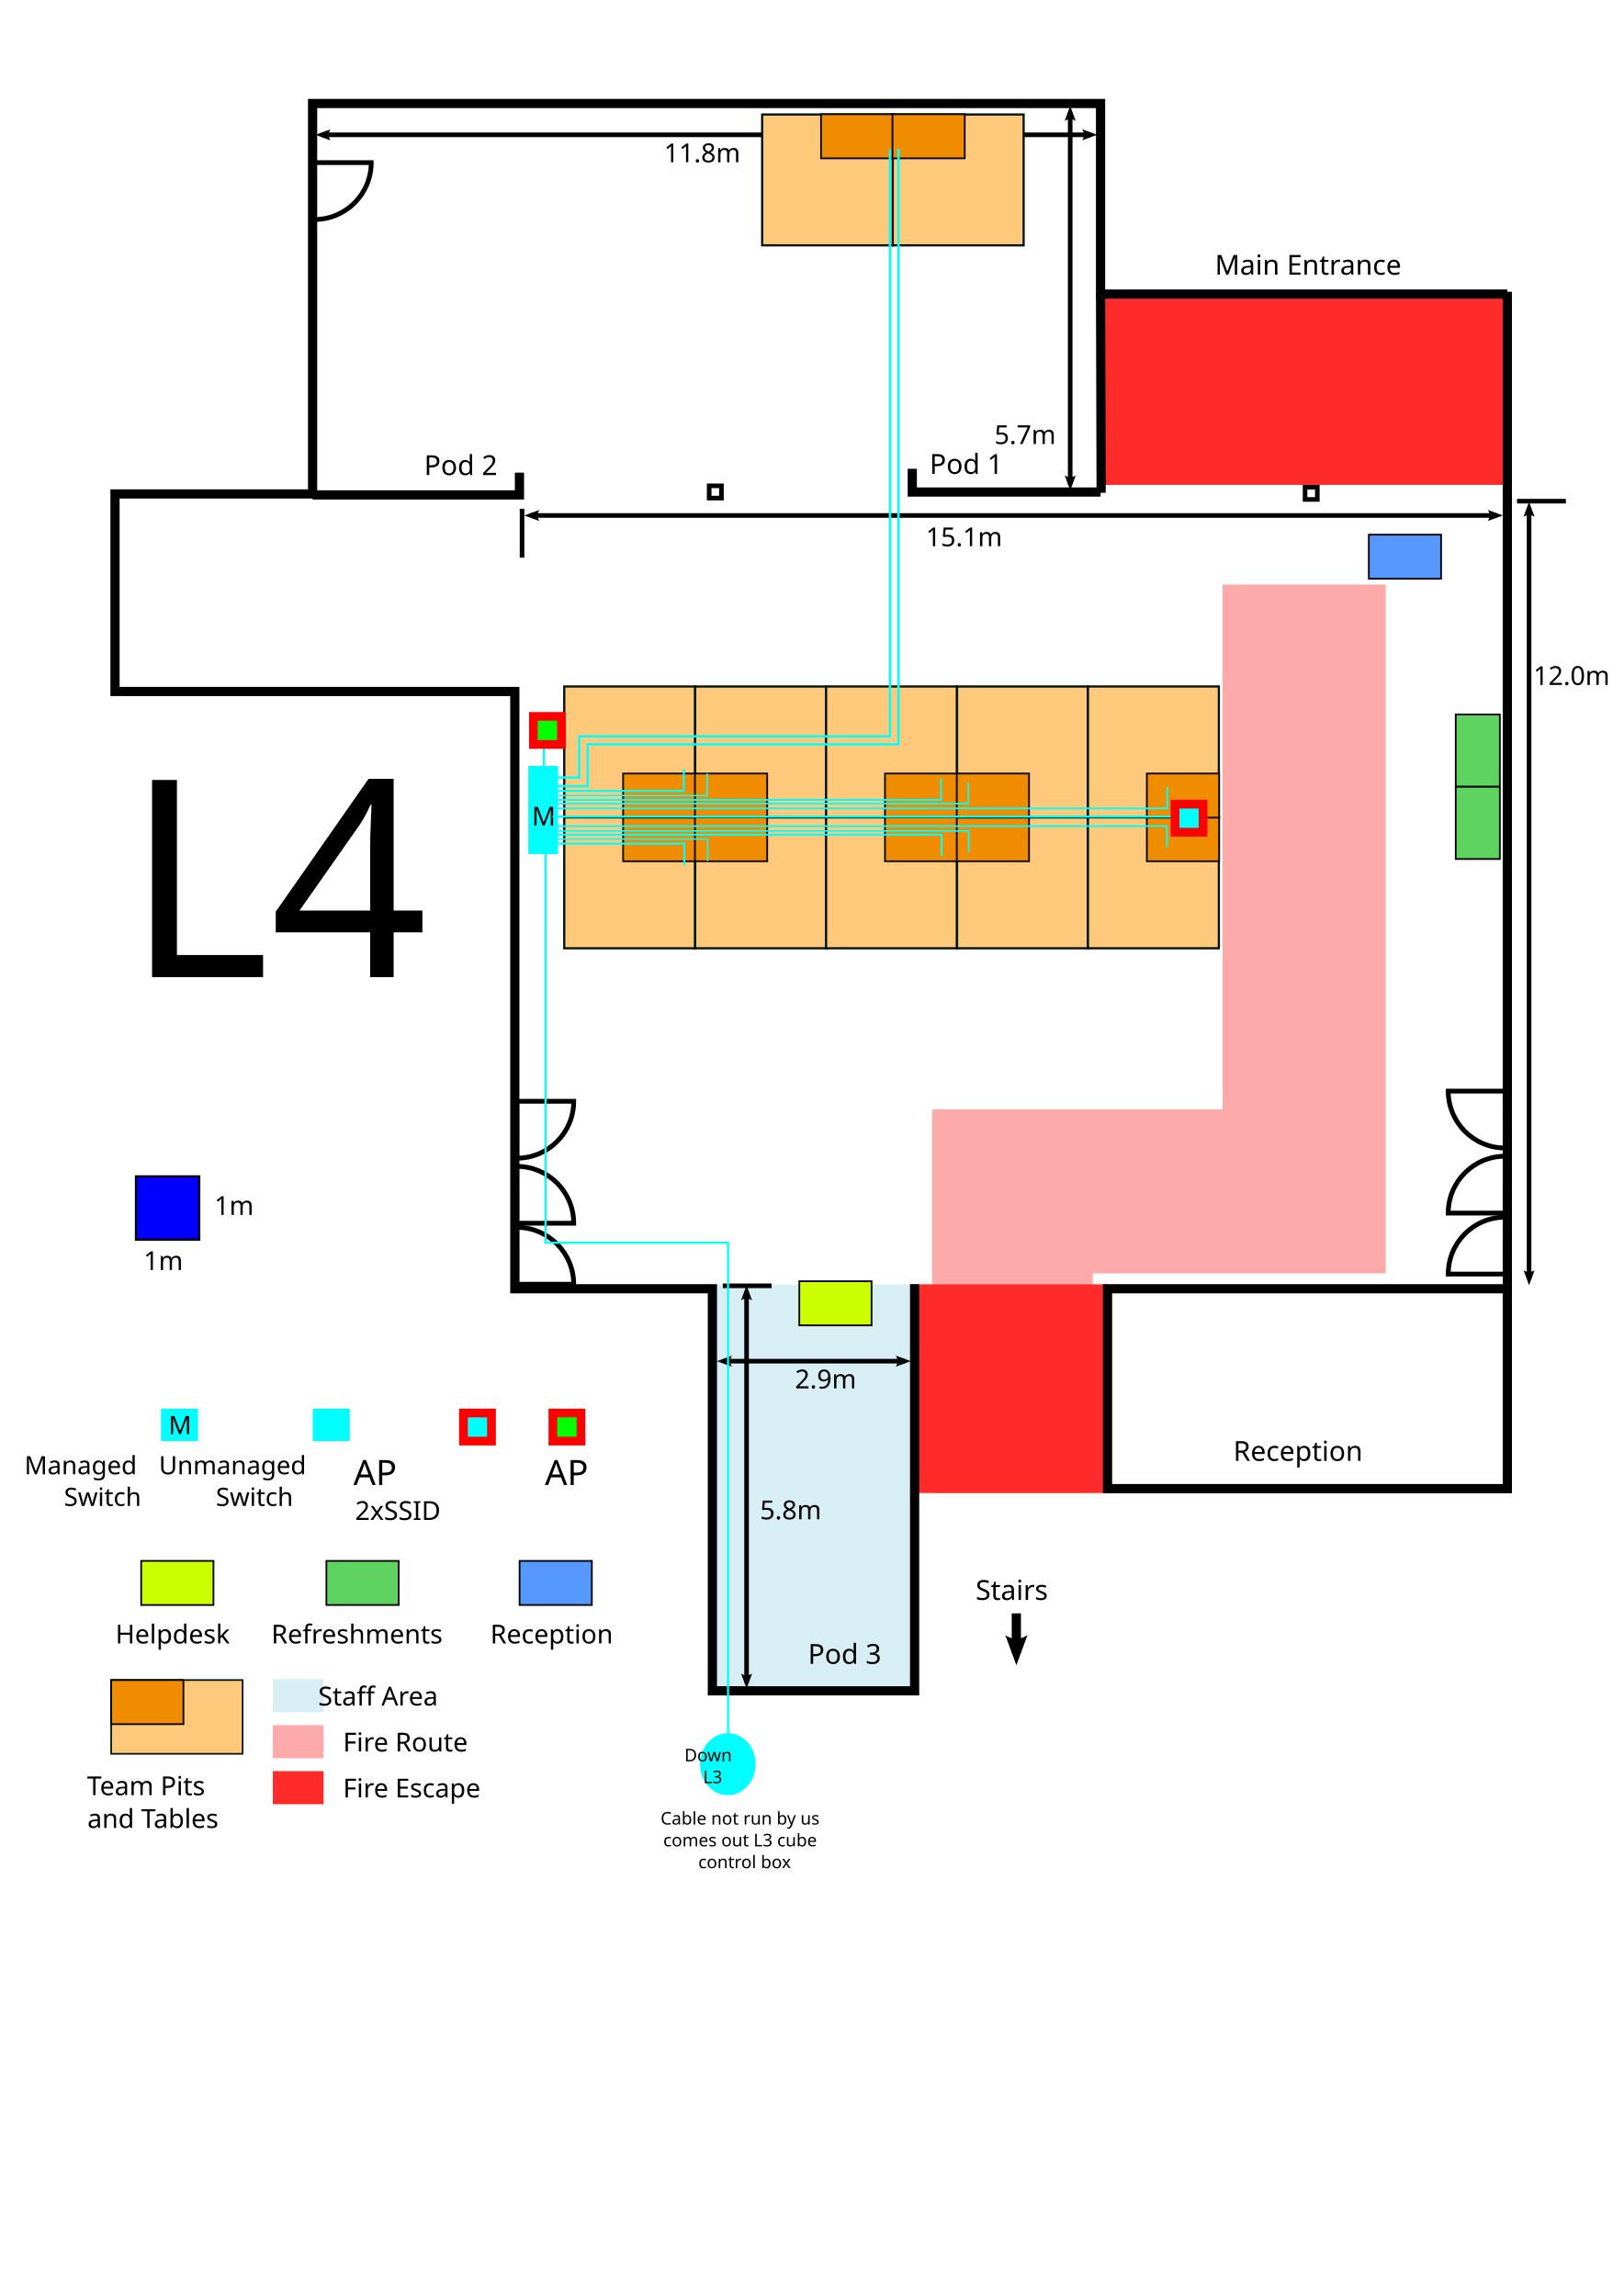
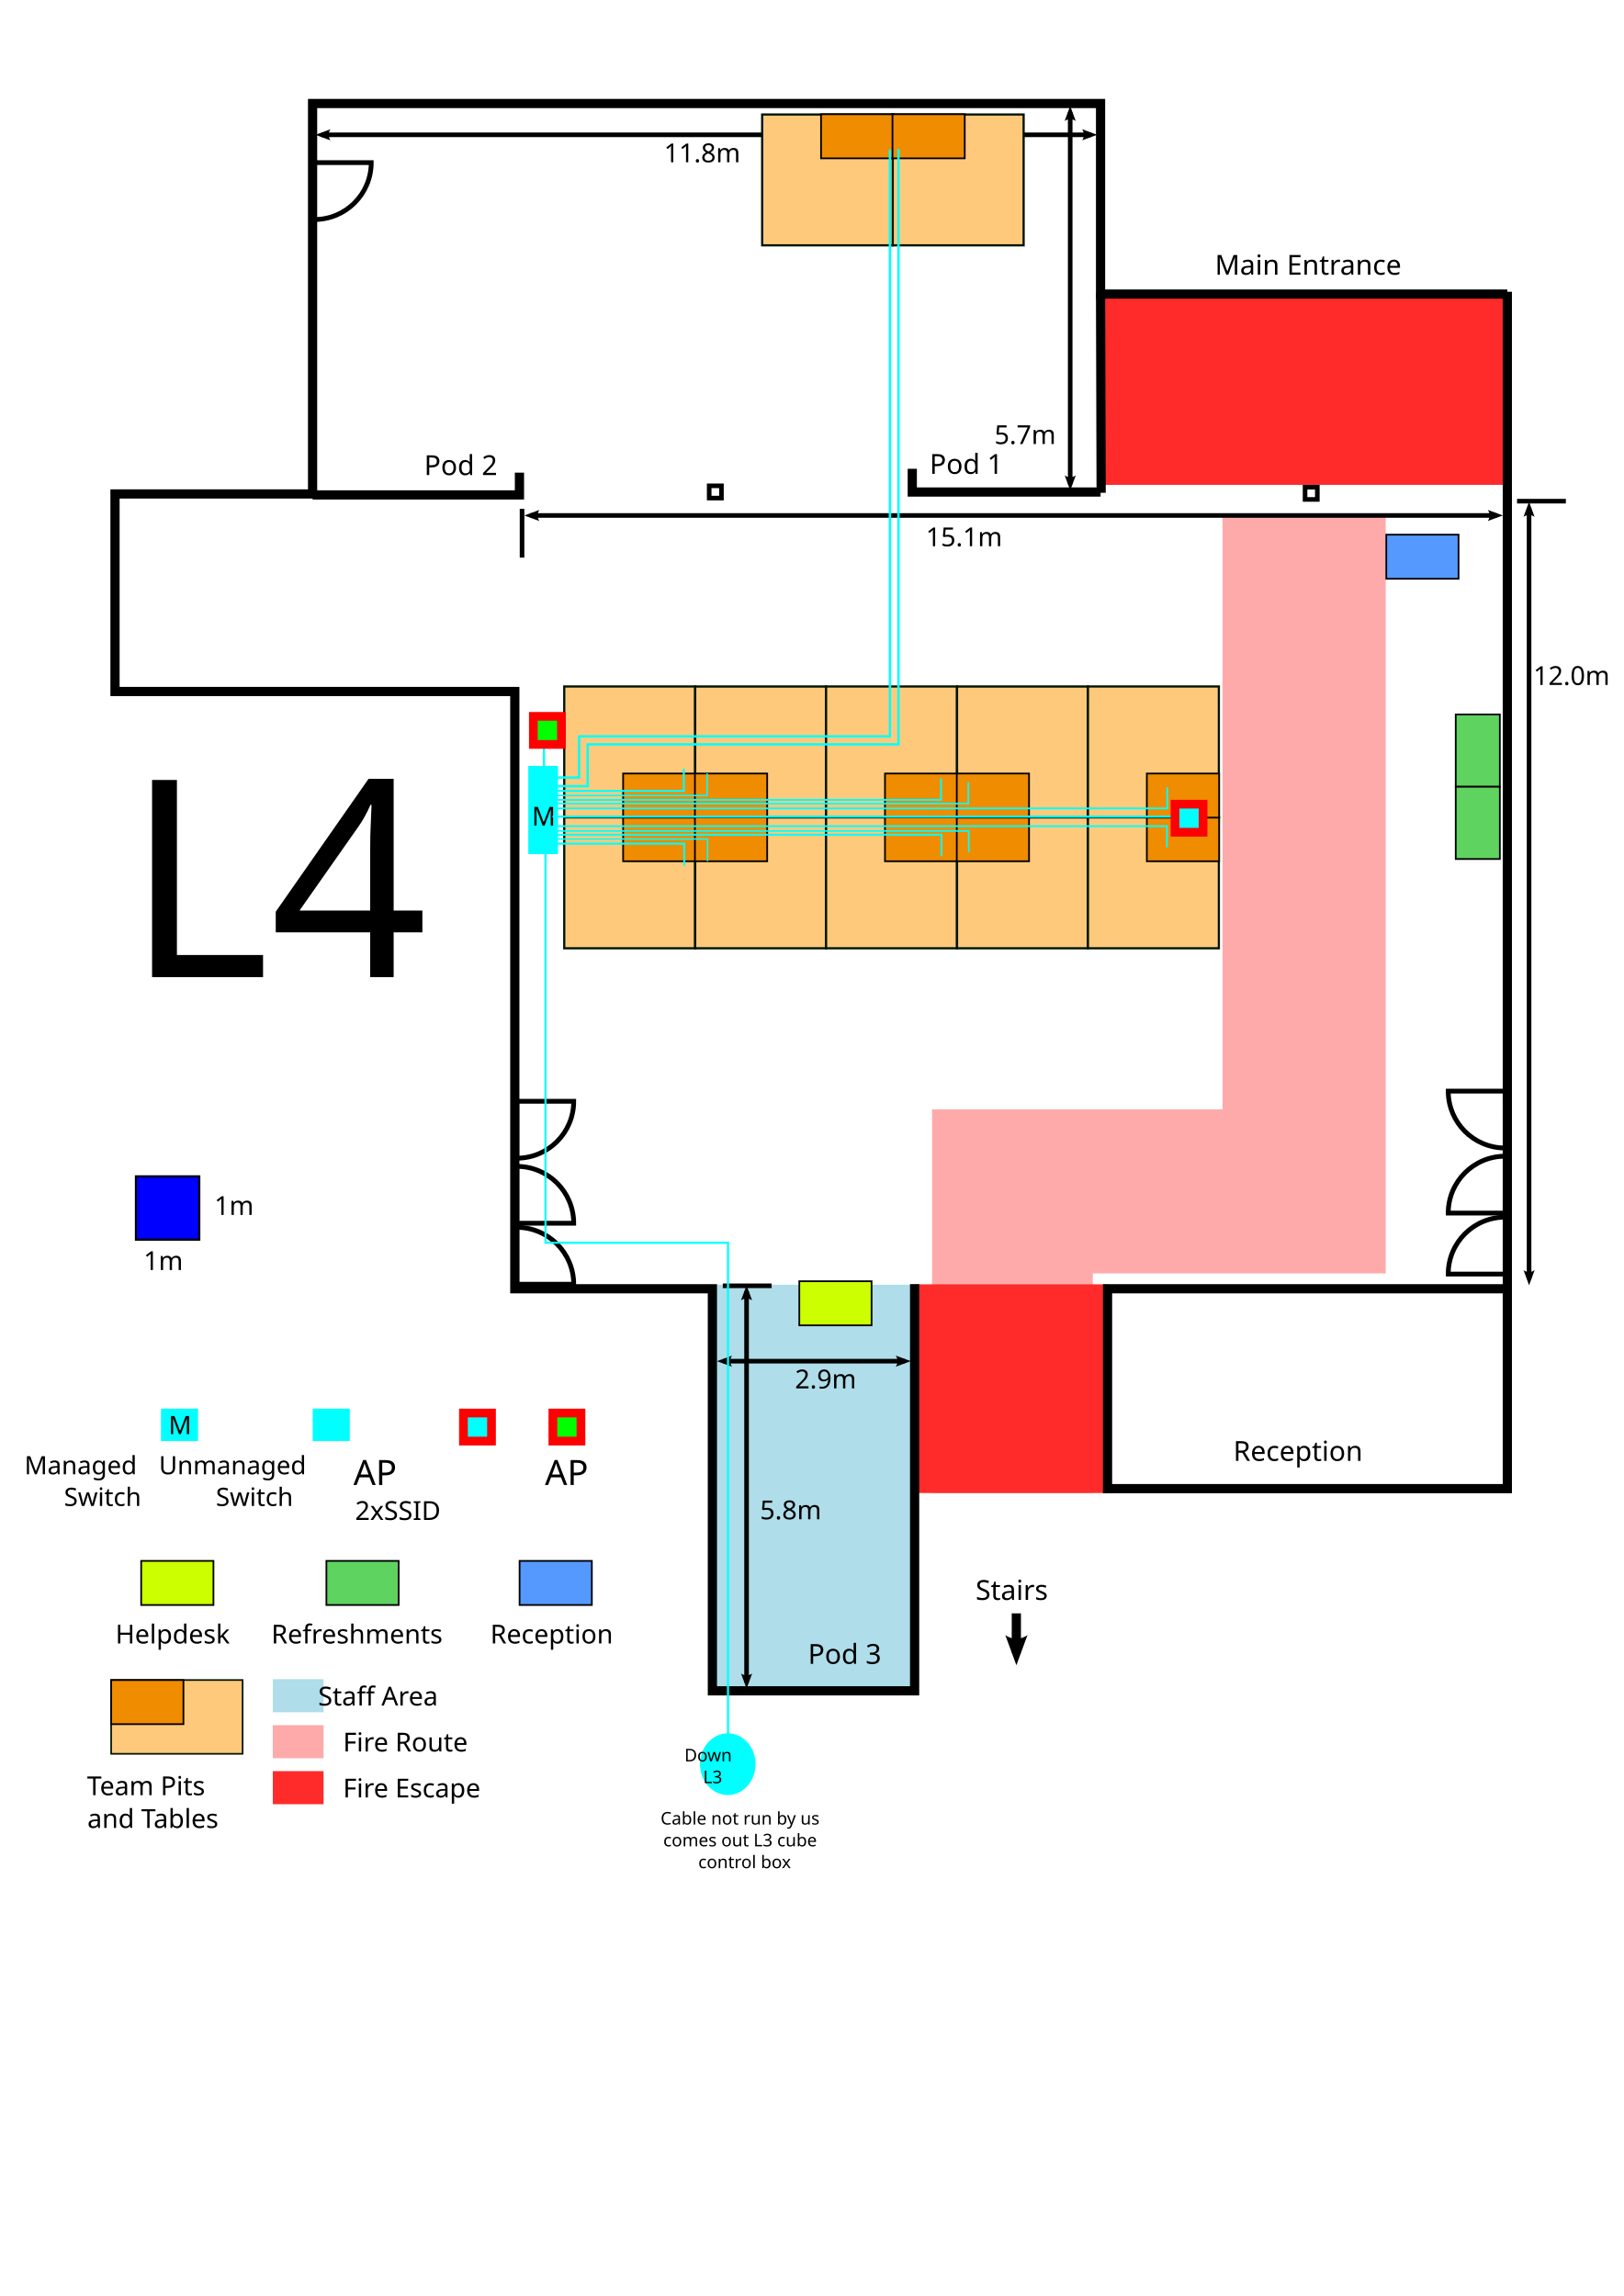
<svg xmlns="http://www.w3.org/2000/svg" width="744.094" height="1052.362" id="svg7084" version="1.1">
  <defs id="defs7086">
    <marker orient="auto" refY="0" refX="0" id="Arrow2Send" style="overflow:visible">
      <path id="path7634" style="fill-rule:evenodd;stroke-width:0.625;stroke-linejoin:round" d="M 8.719,4.034 -2.207,0.016 8.719,-4.002 c -1.745,2.372 -1.735,5.617 -6e-7,8.035 z" transform="matrix(-0.3,0,0,-0.3,0.69,0)" />
    </marker>
    <marker orient="auto" refY="0" refX="0" id="Arrow2Sstart" style="overflow:visible">
      <path id="path7221" style="fill-rule:evenodd;stroke-width:0.625;stroke-linejoin:round" d="M 8.719,4.034 -2.207,0.016 8.719,-4.002 c -1.745,2.372 -1.735,5.617 -6e-7,8.035 z" transform="matrix(0.3,0,0,0.3,-0.69,0)" />
    </marker>
    <marker orient="auto" refY="0" refX="0" id="marker8237" style="overflow:visible">
      <path id="path8239" style="fill-rule:evenodd;stroke-width:0.625;stroke-linejoin:round" d="M 8.719,4.034 -2.207,0.016 8.719,-4.002 c -1.745,2.372 -1.735,5.617 -6e-7,8.035 z" transform="matrix(-0.3,0,0,-0.3,0.69,0)" />
    </marker>
    <marker orient="auto" refY="0" refX="0" id="marker8241" style="overflow:visible">
      <path id="path8243" style="fill-rule:evenodd;stroke-width:0.625;stroke-linejoin:round" d="M 8.719,4.034 -2.207,0.016 8.719,-4.002 c -1.745,2.372 -1.735,5.617 -6e-7,8.035 z" transform="matrix(0.3,0,0,0.3,-0.69,0)" />
    </marker>
    <marker orient="auto" refY="0" refX="0" id="marker8245" style="overflow:visible">
      <path id="path8247" style="fill-rule:evenodd;stroke-width:0.625;stroke-linejoin:round" d="M 8.719,4.034 -2.207,0.016 8.719,-4.002 c -1.745,2.372 -1.735,5.617 -6e-7,8.035 z" transform="matrix(-0.3,0,0,-0.3,0.69,0)" />
    </marker>
    <marker orient="auto" refY="0" refX="0" id="marker8249" style="overflow:visible">
      <path id="path8251" style="fill-rule:evenodd;stroke-width:0.625;stroke-linejoin:round" d="M 8.719,4.034 -2.207,0.016 8.719,-4.002 c -1.745,2.372 -1.735,5.617 -6e-7,8.035 z" transform="matrix(0.3,0,0,0.3,-0.69,0)" />
    </marker>
    <marker orient="auto" refY="0" refX="0" id="marker8253" style="overflow:visible">
      <path id="path8255" style="fill-rule:evenodd;stroke-width:0.625;stroke-linejoin:round" d="M 8.719,4.034 -2.207,0.016 8.719,-4.002 c -1.745,2.372 -1.735,5.617 -6e-7,8.035 z" transform="matrix(-0.3,0,0,-0.3,0.69,0)" />
    </marker>
    <marker orient="auto" refY="0" refX="0" id="marker8257" style="overflow:visible">
      <path id="path8259" style="fill-rule:evenodd;stroke-width:0.625;stroke-linejoin:round" d="M 8.719,4.034 -2.207,0.016 8.719,-4.002 c -1.745,2.372 -1.735,5.617 -6e-7,8.035 z" transform="matrix(0.3,0,0,0.3,-0.69,0)" />
    </marker>
    <marker orient="auto" refY="0" refX="0" id="marker8261" style="overflow:visible">
      <path id="path8263" style="fill-rule:evenodd;stroke-width:0.625;stroke-linejoin:round" d="M 8.719,4.034 -2.207,0.016 8.719,-4.002 c -1.745,2.372 -1.735,5.617 -6e-7,8.035 z" transform="matrix(-0.3,0,0,-0.3,0.69,0)" />
    </marker>
    <marker orient="auto" refY="0" refX="0" id="marker8265" style="overflow:visible">
      <path id="path8267" style="fill-rule:evenodd;stroke-width:0.625;stroke-linejoin:round" d="M 8.719,4.034 -2.207,0.016 8.719,-4.002 c -1.745,2.372 -1.735,5.617 -6e-7,8.035 z" transform="matrix(0.3,0,0,0.3,-0.69,0)" />
    </marker>
    <marker orient="auto" refY="0" refX="0" id="marker8269" style="overflow:visible">
      <path id="path8271" style="fill-rule:evenodd;stroke-width:0.625;stroke-linejoin:round" d="M 8.719,4.034 -2.207,0.016 8.719,-4.002 c -1.745,2.372 -1.735,5.617 -6e-7,8.035 z" transform="matrix(-0.3,0,0,-0.3,0.69,0)" />
    </marker>
    <marker orient="auto" refY="0" refX="0" id="marker8273" style="overflow:visible">
      <path id="path8275" style="fill-rule:evenodd;stroke-width:0.625;stroke-linejoin:round" d="M 8.719,4.034 -2.207,0.016 8.719,-4.002 c -1.745,2.372 -1.735,5.617 -6e-7,8.035 z" transform="matrix(0.3,0,0,0.3,-0.69,0)" />
    </marker>
    <marker orient="auto" refY="0" refX="0" id="marker8277" style="overflow:visible">
      <path id="path8279" style="fill-rule:evenodd;stroke-width:0.625;stroke-linejoin:round" d="M 8.719,4.034 -2.207,0.016 8.719,-4.002 c -1.745,2.372 -1.735,5.617 -6e-7,8.035 z" transform="matrix(-0.3,0,0,-0.3,0.69,0)" />
    </marker>
  </defs>
  <g id="layer6" style="display:inline">
-     <path style="fill:#ffaaaa;stroke:none;display:inline" d="m 635.017,281.915 0,301.725 -134.214,0 0,100.686 -73.66,0 0,-101.786 0,-74.107 133.109,0 0,-240.517 c 24.922,-0.004 49.843,-0.002 74.765,-0.002 z" id="path3713" />
-     <rect style="fill:#d7eef4;stroke:none;display:inline" id="rect3173" width="91.814" height="186.755" x="327.665" y="588.839" />
+     <path style="fill:#ffaaaa;stroke:none;display:inline" d="m 635.017,281.915 0,301.725 -134.214,0 0,100.686 -73.66,0 0,-101.786 0,-74.107 133.109,0 0,-272.517 c 24.922,-0.004 49.843,-0.002 74.765,-0.002 z" id="path3713" />
+     <rect style="fill:#afdde9;stroke:none;display:inline" id="rect3173" width="91.814" height="186.755" x="327.665" y="588.839" />
    <rect style="fill:#ff2a2a;stroke:none;display:inline" id="rect3324" width="88.237" height="95.657" x="419.567" y="588.667" />
    <rect style="fill:#ff2a2a;stroke:none;display:inline" id="rect3324-4" width="184.342" height="86.792" x="505.079" y="135.451" />
  </g>
  <g id="layer1" transform="translate(0,-2.5390623e-6)" style="display:inline">
    <path style="fill:none;stroke:#000000;stroke-width:4.218px;stroke-linecap:butt;stroke-linejoin:miter;stroke-opacity:1;display:inline" d="m 690.765,134.791 -186.411,0 0,-87.347 -361.106,0 0,178.955 -90.543,0 0,90.543 183.216,0 0,273.759 90.543,0 0,184.281 92.673,0 0,-186.412" id="path7061" />
    <path style="fill:none;stroke:#000000;stroke-width:4.218px;stroke-linecap:butt;stroke-linejoin:miter;stroke-opacity:1;display:inline" d="m 690.765,133.726 0,548.583 -183.216,0 0,-91.608 184.281,0" id="path7063" />
    <path style="fill:none;stroke:#000000;stroke-width:4.218px;stroke-linecap:butt;stroke-linejoin:miter;stroke-opacity:1;display:inline" d="m 143.247,226.84 94.804,0 0,-10.2" id="path7065" />
    <path style="fill:none;stroke:#000000;stroke-width:4.218px;stroke-linecap:butt;stroke-linejoin:miter;stroke-opacity:1;display:inline" d="m 418.072,214.864 0,10.652 86.282,0" id="path7069" />
    <path style="fill:none;stroke:#000000;stroke-width:0.5;stroke-miterlimit:4;stroke-opacity:1;stroke-dasharray:none;display:inline" id="path7093" d="m 640.689,320.633 c 0,3.278 -2.657,5.935 -5.935,5.935 -8.4e-4,0 -0.002,0 -0.003,0 l 0.003,-5.935 z" transform="matrix(4.393598,0,0,-4.393598,-2552.015,1969.413)" />
    <path transform="matrix(4.393598,0,0,4.393598,-2552.015,-903.9537)" d="m 640.689,320.633 c 0,3.278 -2.657,5.935 -5.935,5.935 -8.4e-4,0 -0.002,0 -0.003,0 l 0.003,-5.935 z" id="path7095" style="fill:none;stroke:#000000;stroke-width:0.5;stroke-miterlimit:4;stroke-opacity:1;stroke-dasharray:none;display:inline" />
    <path transform="matrix(4.393598,0,0,-4.393598,-2552.015,1997.357)" d="m 640.689,320.633 c 0,3.278 -2.657,5.935 -5.935,5.935 -8.4e-4,0 -0.002,0 -0.003,0 l 0.003,-5.935 z" id="path7097" style="fill:none;stroke:#000000;stroke-width:0.5;stroke-miterlimit:4;stroke-opacity:1;stroke-dasharray:none;display:inline" />
    <path style="fill:none;stroke:#000000;stroke-width:0.5;stroke-miterlimit:4;stroke-opacity:1;stroke-dasharray:none;display:inline" id="path7099" d="m 640.689,320.633 c 0,3.278 -2.657,5.935 -5.935,5.935 -8.4e-4,0 -0.002,0 -0.003,0 l 0.003,-5.935 z" transform="matrix(4.393598,0,0,4.393598,-2644.811,-1334.191)" />
    <path transform="matrix(-4.393598,0,0,-4.393598,3478.61,1964.743)" d="m 640.689,320.633 c 0,3.278 -2.657,5.935 -5.935,5.935 -8.4e-4,0 -0.002,0 -0.003,0 l 0.003,-5.935 z" id="path7101" style="fill:none;stroke:#000000;stroke-width:0.5;stroke-miterlimit:4;stroke-opacity:1;stroke-dasharray:none;display:inline" />
    <path style="fill:none;stroke:#000000;stroke-width:0.5;stroke-miterlimit:4;stroke-opacity:1;stroke-dasharray:none;display:inline" id="path7103" d="m 640.689,320.633 c 0,3.278 -2.657,5.935 -5.935,5.935 -8.4e-4,0 -0.002,0 -0.003,0 l 0.003,-5.935 z" transform="matrix(-4.393598,0,0,4.393598,3478.61,-908.6236)" />
    <path style="fill:none;stroke:#000000;stroke-width:0.5;stroke-miterlimit:4;stroke-opacity:1;stroke-dasharray:none;display:inline" id="path7105" d="m 640.689,320.633 c 0,3.278 -2.657,5.935 -5.935,5.935 -8.4e-4,0 -0.002,0 -0.003,0 l 0.003,-5.935 z" transform="matrix(-4.393598,0,0,-4.393598,3478.61,1992.687)" />
    <path style="fill:none;stroke:#000000;stroke-width:4.218px;stroke-linecap:butt;stroke-linejoin:miter;stroke-opacity:1;display:inline" d="m 504.354,134.258 0.266,91.608" id="path7071" />
    <path style="fill:none;stroke:#000000;stroke-width:2.109;stroke-linecap:butt;stroke-linejoin:miter;stroke-miterlimit:4;stroke-opacity:1;stroke-dasharray:none;marker-start:url(#Arrow2Sstart);marker-end:url(#Arrow2Send);display:inline" d="m 700.725,232.831 0,353.414" id="path7820" />
    <path id="path8199" d="m 695.219,229.711 22.369,0" style="fill:none;stroke:#000000;stroke-width:2.109;stroke-linecap:butt;stroke-linejoin:miter;stroke-miterlimit:4;stroke-opacity:1;stroke-dasharray:none;display:inline" />
    <path id="path8201" d="m 685.874,236.263 -442.744,0" style="fill:none;stroke:#000000;stroke-width:2.109;stroke-linecap:butt;stroke-linejoin:miter;stroke-miterlimit:4;stroke-opacity:1;stroke-dasharray:none;marker-start:url(#Arrow2Sstart);marker-end:url(#Arrow2Send);display:inline" />
    <path id="path8203" d="m 239.237,255.593 0,-22.369" style="fill:none;stroke:#000000;stroke-width:2.109;stroke-linecap:butt;stroke-linejoin:miter;stroke-miterlimit:4;stroke-opacity:1;stroke-dasharray:none;display:inline" />
    <path id="path8205" d="m 490.441,51.396 0,170.549" style="fill:none;stroke:#000000;stroke-width:2.109;stroke-linecap:butt;stroke-linejoin:miter;stroke-miterlimit:4;stroke-opacity:1;stroke-dasharray:none;marker-start:url(#Arrow2Sstart);marker-end:url(#Arrow2Send);display:inline" />
    <path style="fill:none;stroke:#000000;stroke-width:2.109;stroke-linecap:butt;stroke-linejoin:miter;stroke-miterlimit:4;stroke-opacity:1;stroke-dasharray:none;marker-start:url(#Arrow2Sstart);marker-end:url(#Arrow2Send);display:inline" d="m 499.966,61.789 -352.581,0" id="path8207" />
    <path style="fill:none;stroke:#000000;stroke-width:2.109;stroke-linecap:butt;stroke-linejoin:miter;stroke-miterlimit:4;stroke-opacity:1;stroke-dasharray:none;marker-start:url(#Arrow2Sstart);marker-end:url(#Arrow2Send);display:inline" d="m 414.549,623.884 -83.144,0" id="path8209" />
    <path id="path8211" d="m 342.13,591.954 0,179.152" style="fill:none;stroke:#000000;stroke-width:2.109;stroke-linecap:butt;stroke-linejoin:miter;stroke-miterlimit:4;stroke-opacity:1;stroke-dasharray:none;marker-start:url(#Arrow2Sstart);marker-end:url(#Arrow2Send);display:inline" />
    <path style="fill:none;stroke:#000000;stroke-width:2.109;stroke-linecap:butt;stroke-linejoin:miter;stroke-miterlimit:4;stroke-opacity:1;stroke-dasharray:none;display:inline" d="m 331.248,589.342 22.369,0" id="path8213" />
    <rect style="fill:none;stroke:#000000;stroke-width:2.109;stroke-miterlimit:4;stroke-opacity:1;stroke-dasharray:none;display:inline" id="rect8215" width="5.614" height="5.614" x="325.001" y="222.676" />
    <rect y="223.299" x="598.073" height="5.614" width="5.614" id="rect8217" style="fill:none;stroke:#000000;stroke-width:2.109;stroke-miterlimit:4;stroke-opacity:1;stroke-dasharray:none;display:inline" />
    <text xml:space="preserve" style="font-size:168.721px;font-style:normal;font-weight:normal;line-height:125%;letter-spacing:0px;word-spacing:0px;fill:#000000;fill-opacity:1;stroke:none;display:inline;font-family:Sans" x="57.408" y="447.853" id="text8219">
      <tspan id="tspan8221" x="57.408" y="447.853" style="font-size:126.54px">L4</tspan>
    </text>
    <text xml:space="preserve" style="font-size:168.721px;font-style:normal;font-weight:normal;line-height:125%;letter-spacing:0px;word-spacing:0px;fill:#000000;fill-opacity:1;stroke:none;font-family:Sans" x="370.283" y="762.614" id="text7159">
      <tspan id="tspan7161" x="370.283" y="762.614" style="font-size:12.654px">Pod 3</tspan>
    </text>
    <text id="text7163" y="217.186" x="426.003" style="font-size:168.721px;font-style:normal;font-weight:normal;line-height:125%;letter-spacing:0px;word-spacing:0px;fill:#000000;fill-opacity:1;stroke:none;font-family:Sans" xml:space="preserve">
      <tspan style="font-size:12.654px" y="217.186" x="426.003" id="tspan7165">Pod 1</tspan>
    </text>
    <text xml:space="preserve" style="font-size:168.721px;font-style:normal;font-weight:normal;line-height:125%;letter-spacing:0px;word-spacing:0px;fill:#000000;fill-opacity:1;stroke:none;font-family:Sans" x="194.35" y="217.741" id="text7167">
      <tspan id="tspan7169" x="194.35" y="217.741" style="font-size:12.654px">Pod 2</tspan>
      <tspan x="194.35" y="233.559" style="font-size:12.654px" id="tspan7171" />
    </text>
    <text xml:space="preserve" style="font-size:168.721px;font-style:normal;font-weight:normal;line-height:125%;letter-spacing:0px;word-spacing:0px;fill:#000000;fill-opacity:1;stroke:none;font-family:Sans" x="556.748" y="125.912" id="text7173">
      <tspan id="tspan7175" x="556.748" y="125.912" style="font-size:12.654px">Main Entrance</tspan>
    </text>
    <text id="text7177" y="669.584" x="565.184" style="font-size:168.721px;font-style:normal;font-weight:normal;line-height:125%;letter-spacing:0px;word-spacing:0px;fill:#000000;fill-opacity:1;stroke:none;font-family:Sans" xml:space="preserve">
      <tspan style="font-size:12.654px" y="669.584" x="565.184" id="tspan7179">Reception</tspan>
    </text>
    <text id="text7181" y="733.306" x="447.079" style="font-size:168.721px;font-style:normal;font-weight:normal;line-height:125%;letter-spacing:0px;word-spacing:0px;fill:#000000;fill-opacity:1;stroke:none;font-family:Sans" xml:space="preserve">
      <tspan style="font-size:12.654px" y="733.306" x="447.079" id="tspan7183">Stairs</tspan>
    </text>
    <path style="fill:none;stroke:#000000;stroke-width:4.218px;stroke-linecap:butt;stroke-linejoin:miter;stroke-opacity:1;marker-end:url(#Arrow2Send)" d="m 465.759,739.483 0,18.077" id="path7185" />
    <text xml:space="preserve" style="font-size:12px;font-style:normal;font-weight:normal;line-height:125%;letter-spacing:0px;word-spacing:0px;fill:#000000;fill-opacity:1;stroke:none;font-family:Sans" x="702.674" y="313.949" id="text8455">
      <tspan id="tspan8457" x="702.674" y="313.949" style="font-size:12px">12.0m</tspan>
    </text>
    <text id="text8459" y="250.362" x="424.286" style="font-size:12px;font-style:normal;font-weight:normal;line-height:125%;letter-spacing:0px;word-spacing:0px;fill:#000000;fill-opacity:1;stroke:none;font-family:Sans" xml:space="preserve">
      <tspan style="font-size:12px" y="250.362" x="424.286" id="tspan8485">15.1m</tspan>
    </text>
    <text xml:space="preserve" style="font-size:12px;font-style:normal;font-weight:normal;line-height:125%;letter-spacing:0px;word-spacing:0px;fill:#000000;fill-opacity:1;stroke:none;font-family:Sans" x="455.714" y="203.505" id="text8463">
      <tspan id="tspan8465" x="455.714" y="203.505" style="font-size:12px">5.7m</tspan>
    </text>
    <text id="text8467" y="74.362" x="304.286" style="font-size:12px;font-style:normal;font-weight:normal;line-height:125%;letter-spacing:0px;word-spacing:0px;fill:#000000;fill-opacity:1;stroke:none;font-family:Sans" xml:space="preserve">
      <tspan style="font-size:12px" y="74.362" x="304.286" id="tspan8469">11.8m</tspan>
    </text>
    <text id="text8471" y="636.362" x="364.286" style="font-size:12px;font-style:normal;font-weight:normal;line-height:125%;letter-spacing:0px;word-spacing:0px;fill:#000000;fill-opacity:1;stroke:none;font-family:Sans" xml:space="preserve">
      <tspan style="font-size:12px" y="636.362" x="364.286" id="tspan8473">2.9m</tspan>
    </text>
    <text xml:space="preserve" style="font-size:12px;font-style:normal;font-weight:normal;line-height:125%;letter-spacing:0px;word-spacing:0px;fill:#000000;fill-opacity:1;stroke:none;font-family:Sans" x="348.286" y="696.362" id="text8475">
      <tspan id="tspan8477" x="348.286" y="696.362" style="font-size:12px">5.8m</tspan>
    </text>
  </g>
  <g id="layer3">
    <rect style="fill:#ffc97c;fill-opacity:1;stroke:#001500;stroke-width:1.005;stroke-miterlimit:4;stroke-opacity:1;stroke-dasharray:none;stroke-dashoffset:0" id="rect75993-5-0-1-6" width="59.995" height="59.995" x="-374.646" y="258.574" transform="matrix(0,-1,1,0,0,0)" />
    <rect style="fill:#ffc97c;fill-opacity:1;stroke:#001500;stroke-width:1.017;stroke-miterlimit:4;stroke-opacity:1;stroke-dasharray:none;stroke-dashoffset:0" id="rect75993-5-0-1-6-1" width="59.983" height="59.983" x="-374.639" y="318.58" transform="matrix(0,-1,1,0,0,0)" />
    <rect style="fill:#ffc97c;fill-opacity:1;stroke:#001500;stroke-width:1.005;stroke-miterlimit:4;stroke-opacity:1;stroke-dasharray:none;stroke-dashoffset:0" id="rect75993-5-0-1-6-8" width="59.995" height="59.995" x="-374.646" y="378.574" transform="matrix(0,-1,1,0,0,0)" />
    <rect style="fill:#ffc97c;fill-opacity:1;stroke:#001500;stroke-width:1.017;stroke-miterlimit:4;stroke-opacity:1;stroke-dasharray:none;stroke-dashoffset:0" id="rect75993-5-0-1-6-1-3" width="59.983" height="59.983" x="-374.639" y="438.58" transform="matrix(0,-1,1,0,0,0)" />
    <rect style="fill:#ffc97c;fill-opacity:1;stroke:#001500;stroke-width:1.005;stroke-miterlimit:4;stroke-opacity:1;stroke-dasharray:none;stroke-dashoffset:0" id="rect75993-5-0-1-6-8-2" width="59.995" height="59.995" x="-374.646" y="498.574" transform="matrix(0,-1,1,0,0,0)" />
    <rect style="fill:#ffc97c;fill-opacity:1;stroke:#001500;stroke-width:1.005;stroke-miterlimit:4;stroke-opacity:1;stroke-dasharray:none;stroke-dashoffset:0" id="rect75993-5-0-1-6-9" width="59.995" height="59.995" x="-434.646" y="258.574" transform="matrix(0,-1,1,0,0,0)" />
    <rect style="fill:#ffc97c;fill-opacity:1;stroke:#001500;stroke-width:1.017;stroke-miterlimit:4;stroke-opacity:1;stroke-dasharray:none;stroke-dashoffset:0" id="rect75993-5-0-1-6-1-7" width="59.983" height="59.983" x="-434.639" y="318.58" transform="matrix(0,-1,1,0,0,0)" />
    <rect style="fill:#ffc97c;fill-opacity:1;stroke:#001500;stroke-width:1.005;stroke-miterlimit:4;stroke-opacity:1;stroke-dasharray:none;stroke-dashoffset:0" id="rect75993-5-0-1-6-8-5" width="59.995" height="59.995" x="-434.646" y="378.574" transform="matrix(0,-1,1,0,0,0)" />
    <rect style="fill:#ffc97c;fill-opacity:1;stroke:#001500;stroke-width:1.017;stroke-miterlimit:4;stroke-opacity:1;stroke-dasharray:none;stroke-dashoffset:0" id="rect75993-5-0-1-6-1-3-6" width="59.983" height="59.983" x="-434.639" y="438.58" transform="matrix(0,-1,1,0,0,0)" />
    <rect style="fill:#ffc97c;fill-opacity:1;stroke:#001500;stroke-width:1.005;stroke-miterlimit:4;stroke-opacity:1;stroke-dasharray:none;stroke-dashoffset:0" id="rect75993-5-0-1-6-8-2-4" width="59.995" height="59.995" x="-434.646" y="498.574" transform="matrix(0,-1,1,0,0,0)" />
    <rect style="fill:#ffc97c;fill-opacity:1;stroke:#001500;stroke-width:1.017;stroke-miterlimit:4;stroke-opacity:1;stroke-dasharray:none;stroke-dashoffset:0" id="rect75993-5-0-1-6-1-3-9" width="59.983" height="59.983" x="-112.457" y="349.28" transform="matrix(0,-1,1,0,0,0)" />
    <rect style="fill:#ffc97c;fill-opacity:1;stroke:#001500;stroke-width:1.017;stroke-miterlimit:4;stroke-opacity:1;stroke-dasharray:none;stroke-dashoffset:0" id="rect75993-5-0-1-6-1-3-9-0" width="59.983" height="59.983" x="-112.457" y="409.111" transform="matrix(0,-1,1,0,0,0)" />
    <rect style="fill:#ef8c00;fill-opacity:1;stroke:#000000;stroke-width:0.785;display:inline" id="rect3207-5-1-3-4" width="33.115" height="20.215" x="285.564" y="374.54" />
    <rect style="fill:#ef8c00;fill-opacity:1;stroke:#000000;stroke-width:0.785;display:inline" id="rect3207-5-1-3-4-5" width="33.115" height="20.215" x="285.564" y="354.54" />
    <rect style="fill:#ef8c00;fill-opacity:1;stroke:#000000;stroke-width:0.785;display:inline" id="rect3207-5-1-3-4-3" width="33.115" height="20.215" x="318.464" y="354.54" />
    <rect style="fill:#ef8c00;fill-opacity:1;stroke:#000000;stroke-width:0.785;display:inline" id="rect3207-5-1-3-4-1" width="33.115" height="20.215" x="318.464" y="374.54" />
    <rect style="fill:#ef8c00;fill-opacity:1;stroke:#000000;stroke-width:0.785;display:inline" id="rect3207-5-1-3-4-5-7" width="33.115" height="20.215" x="405.564" y="354.54" />
    <rect style="fill:#ef8c00;fill-opacity:1;stroke:#000000;stroke-width:0.785;display:inline" id="rect3207-5-1-3-4-5-72" width="33.115" height="20.215" x="405.564" y="374.54" />
    <rect style="fill:#ef8c00;fill-opacity:1;stroke:#000000;stroke-width:0.785;display:inline" id="rect3207-5-1-3-4-5-4" width="33.115" height="20.215" x="438.464" y="374.54" />
    <rect style="fill:#ef8c00;fill-opacity:1;stroke:#000000;stroke-width:0.785;display:inline" id="rect3207-5-1-3-4-5-6" width="33.115" height="20.215" x="525.564" y="374.54" />
    <rect style="fill:#ef8c00;fill-opacity:1;stroke:#000000;stroke-width:0.785;display:inline" id="rect3207-5-1-3-4-5-65" width="33.115" height="20.215" x="438.464" y="354.54" />
    <rect style="fill:#ef8c00;fill-opacity:1;stroke:#000000;stroke-width:0.785;display:inline" id="rect3207-5-1-3-4-5-8" width="33.115" height="20.215" x="525.564" y="354.54" />
    <rect style="fill:#ef8c00;fill-opacity:1;stroke:#000000;stroke-width:0.785;display:inline" id="rect3207-5-1-3-4-5-77" width="33.115" height="20.215" x="376.264" y="52.358" />
    <rect style="fill:#ef8c00;fill-opacity:1;stroke:#000000;stroke-width:0.785;display:inline" id="rect3207-5-1-3-4-5-3" width="33.115" height="20.215" x="408.995" y="52.358" />
  </g>
  <g id="layer4" style="display:inline">
    <path style="fill:none;stroke:#00ffff;stroke-width:0.835;stroke-linecap:butt;stroke-linejoin:miter;stroke-miterlimit:4;stroke-opacity:1;stroke-dasharray:none" d="m 251.468,370.524 283.467,0 0,-9.687" id="path4348-8-9" />
    <path style="fill:none;stroke:#00ffff;stroke-width:0.775;stroke-linecap:butt;stroke-linejoin:miter;stroke-miterlimit:4;stroke-opacity:1;stroke-dasharray:none" d="m 251.39,368.329 192.377,0 0,-9.844" id="path4348-8-9-9" />
    <path style="fill:none;stroke:#00ffff;stroke-width:0.868;stroke-linecap:butt;stroke-linejoin:miter;stroke-miterlimit:4;stroke-opacity:1;stroke-dasharray:none" d="m 251.381,366.611 179.872,0 0,-9.862" id="path4348-8-9-9-3" />
    <path style="fill:none;stroke:#00ffff;stroke-width:0.693;stroke-linecap:butt;stroke-linejoin:miter;stroke-miterlimit:4;stroke-opacity:1;stroke-dasharray:none" d="m 251.36,364.632 72.706,0 0,-10.173" id="path4348-8-9-9-3-4" />
    <path style="fill:none;stroke:#00ffff;stroke-width:0.937;stroke-linecap:butt;stroke-linejoin:miter;stroke-miterlimit:4;stroke-opacity:1;stroke-dasharray:none" d="m 251.482,362.51 61.89,0 0,-10.112" id="path4348-8-9-9-3-44" />
    <path style="fill:none;stroke:#00ffff;stroke-width:1px;stroke-linecap:butt;stroke-linejoin:miter;stroke-opacity:1" d="m 249.258,362.342 0,-21.718" id="path7066" />
    <rect style="fill:#00ff00;fill-opacity:1;stroke:#ff0000;stroke-width:4;stroke-miterlimit:4;stroke-opacity:1;stroke-dasharray:none;display:inline" id="rect6637" width="12.857" height="12.857" x="244.421" y="328.346" />
    <path style="fill:none;stroke:#00ffff;stroke-width:0.941px;stroke-linecap:butt;stroke-linejoin:miter;stroke-opacity:1" d="m 249.986,386.204 0,183.399 83.636,0 0,203.717 0,26.634" id="path7373" />
    <g id="g3201" transform="translate(-16,0)">
-       <path transform="matrix(0.371134,0,0,0.3846154,143.6386,694.3092)" d="m 589.02,297.172 a 34.295,36.77 0 1 1 -68.589,0 34.295,36.77 0 1 1 68.589,0 z" id="path7170" style="fill:#00ffff;fill-opacity:1;stroke:#00ffff;stroke-width:0;stroke-miterlimit:4;stroke-opacity:1;stroke-dasharray:none;display:inline" />
+       <path transform="matrix(0.371134,0,0,0.3846154,143.6386,694.3092)" d="m 589.02,297.172 c 0,20.307 -15.354,36.77 -34.295,36.77 -18.94,0 -34.295,-16.462 -34.295,-36.77 0,-20.307 15.354,-36.77 34.295,-36.77 18.94,0 34.295,16.462 34.295,36.77 z" id="path7170" style="fill:#00ffff;fill-opacity:1;stroke:#00ffff;stroke-width:0;stroke-miterlimit:4;stroke-opacity:1;stroke-dasharray:none;display:inline" />
      <text id="text6925-9-7-5" y="807.317" x="349.888" style="font-size:8px;font-style:normal;font-weight:normal;line-height:125%;letter-spacing:0px;word-spacing:0px;fill:#000000;fill-opacity:1;stroke:none;display:inline;font-family:Sans" xml:space="preserve">
        <tspan id="tspan6983-2" style="font-size:8px;text-align:center;text-anchor:middle" y="807.317" x="349.888">Down</tspan>
        <tspan id="tspan7193" style="font-size:8px;text-align:center;text-anchor:middle" y="817.317" x="349.888">L3</tspan>
      </text>
    </g>
    <text xml:space="preserve" style="font-size:8px;font-style:normal;font-weight:normal;line-height:125%;letter-spacing:0px;word-spacing:0px;fill:#000000;fill-opacity:1;stroke:none;display:inline;font-family:Sans" x="346.437" y="836.265" id="text6925-9-7-5-7">
      <tspan x="346.437" y="836.265" style="font-size:8px;text-align:center;text-anchor:middle" id="tspan7193-3">Cable not run by us</tspan>
      <tspan x="346.437" y="846.265" style="font-size:8px;text-align:center;text-anchor:middle" id="tspan7469">comes out L3 cube</tspan>
      <tspan x="346.437" y="856.265" style="font-size:8px;text-align:center;text-anchor:middle" id="tspan7473">control box</tspan>
    </text>
    <path style="fill:none;stroke:#00ffff;stroke-width:0.835;stroke-linecap:butt;stroke-linejoin:miter;stroke-miterlimit:4;stroke-opacity:1;stroke-dasharray:none" d="m 251.659,378.664 283.093,0 0,9.688" id="path4348-8-9-90" />
    <path style="fill:none;stroke:#00ffff;stroke-width:0.775;stroke-linecap:butt;stroke-linejoin:miter;stroke-miterlimit:4;stroke-opacity:1;stroke-dasharray:none" d="m 251.581,380.859 192.377,0 0,9.844" id="path4348-8-9-9-9" />
    <path style="fill:none;stroke:#00ffff;stroke-width:0.868;stroke-linecap:butt;stroke-linejoin:miter;stroke-miterlimit:4;stroke-opacity:1;stroke-dasharray:none" d="m 251.572,382.577 179.872,0 0,9.862" id="path4348-8-9-9-3-6" />
    <path style="fill:none;stroke:#00ffff;stroke-width:0.693;stroke-linecap:butt;stroke-linejoin:miter;stroke-miterlimit:4;stroke-opacity:1;stroke-dasharray:none" d="m 251.551,384.556 72.706,0 0,10.173" id="path4348-8-9-9-3-4-3" />
    <path style="fill:none;stroke:#00ffff;stroke-width:0.937;stroke-linecap:butt;stroke-linejoin:miter;stroke-miterlimit:4;stroke-opacity:1;stroke-dasharray:none" d="m 251.674,386.678 61.89,0 0,10.112" id="path4348-8-9-9-3-44-4" />
    <rect style="fill:#00ffff;stroke:#00ffff;stroke-width:1.019;stroke-miterlimit:4;stroke-dasharray:none" id="rect5393" width="12.602" height="39.38" x="242.609" y="351.564" />
    <text xml:space="preserve" style="font-size:40px;font-style:normal;font-weight:normal;line-height:125%;letter-spacing:0px;word-spacing:0px;fill:#000000;fill-opacity:1;stroke:none;display:inline;font-family:Sans" x="243.73" y="378.406" id="text6925-9-7">
      <tspan x="243.73" y="378.406" style="font-size:12px" id="tspan6983">M</tspan>
    </text>
    <path style="fill:none;stroke:#00ffff;stroke-width:0.962px;stroke-linecap:butt;stroke-linejoin:miter;stroke-opacity:1" d="m 536.93,374.291 -283.753,0" id="path3158" />
    <rect style="fill:#00ffff;fill-opacity:1;stroke:#ff0000;stroke-width:4;stroke-miterlimit:4;stroke-opacity:1;stroke-dasharray:none;display:inline" id="rect6637-0-0" width="12.857" height="12.857" x="538.469" y="368.595" />
    <path style="fill:none;stroke:#00ffff;stroke-width:1.092px;stroke-linecap:butt;stroke-linejoin:miter;stroke-opacity:1" d="m 411.737,68.195 0,272.97 -142.415,0 0,19.163 -16.419,0" id="path3160" />
    <path style="fill:none;stroke:#00ffff;stroke-width:1.084px;stroke-linecap:butt;stroke-linejoin:miter;stroke-opacity:1;display:inline" d="m 407.824,68.53 0,268.966 -142.423,0 0,18.882 -16.42,0" id="path3160-2" />
  </g>
  <g id="layer5" style="display:inline">
    <g style="display:inline" id="g3281" transform="matrix(0,1,-1,0,1234.719,-179.7519)">
      <rect y="547.387" x="507.215" height="20.215" width="33.115" id="rect3207-5" style="fill:#5fd35f;stroke:#000000;stroke-width:0.785;display:inline" />
      <rect y="547.387" x="540.366" height="20.215" width="33.115" id="rect3207-6" style="fill:#5fd35f;stroke:#000000;stroke-width:0.785;display:inline" />
    </g>
    <rect style="fill:#ccff00;stroke:#000000;stroke-width:0.785;display:inline" id="rect3207-5-1" width="33.115" height="20.215" x="366.299" y="587.254" />
-     <rect style="fill:#5599ff;stroke:#000000;stroke-width:0.785;display:inline" id="rect3207-5-3" width="33.115" height="20.215" x="627.289" y="245.061" />
+     <rect style="fill:#5599ff;stroke:#000000;stroke-width:0.785;display:inline" id="rect3207-5-3" width="33.115" height="20.215" x="635.289" y="245.061" />
  </g>
  <g id="layer2" style="display:inline">
    <rect style="fill:#0000ff;fill-rule:evenodd;stroke:#000000;stroke-width:0.968px;stroke-linecap:butt;stroke-linejoin:miter;stroke-opacity:1;display:inline" id="rect3290" width="29.032" height="29.032" x="62.294" y="539.167" />
    <text id="text8459-4" y="582.115" x="65.802" style="font-size:12px;font-style:normal;font-weight:normal;line-height:125%;letter-spacing:0px;word-spacing:0px;fill:#000000;fill-opacity:1;stroke:none;display:inline;font-family:Sans" xml:space="preserve">
      <tspan style="font-size:12px" y="582.115" x="65.802" id="tspan3317">1m</tspan>
    </text>
    <text id="text8459-4-9" y="556.843" x="98.21" style="font-size:12px;font-style:normal;font-weight:normal;line-height:125%;letter-spacing:0px;word-spacing:0px;fill:#000000;fill-opacity:1;stroke:none;display:inline;font-family:Sans" xml:space="preserve">
      <tspan style="font-size:12px" y="556.843" x="98.21" id="tspan3317-5">1m</tspan>
    </text>
    <g id="g3389" transform="translate(9.285714,-109.6358)">
      <text id="text6750" y="790.287" x="209.437" style="font-size:40px;font-style:normal;font-weight:normal;line-height:125%;letter-spacing:0px;word-spacing:0px;fill:#000000;fill-opacity:1;stroke:none;display:inline;font-family:Sans" xml:space="preserve">
        <tspan style="font-size:16px;text-align:center;text-anchor:middle" y="790.287" x="209.437" id="tspan6752">AP</tspan>
        <tspan style="font-size:12px;text-align:center;text-anchor:middle" id="tspan6754" y="806.3" x="209.437">2xSSID</tspan>
      </text>
      <text id="text6760" y="790.287" x="240.437" style="font-size:40px;font-style:normal;font-weight:normal;line-height:125%;letter-spacing:0px;word-spacing:0px;fill:#000000;fill-opacity:1;stroke:none;display:inline;font-family:Sans" xml:space="preserve">
        <tspan style="font-size:16px" y="790.287" x="240.437" id="tspan6762">AP</tspan>
      </text>
      <rect y="757.291" x="203.096" height="12.857" width="12.857" id="rect6637-0" style="fill:#00ffff;fill-opacity:1;stroke:#ff0000;stroke-width:4;stroke-miterlimit:4;stroke-opacity:1;stroke-dasharray:none;display:inline" />
      <rect y="757.291" x="244.09" height="12.857" width="12.857" id="rect6637-3" style="fill:#00ff00;fill-opacity:1;stroke:#ff0000;stroke-width:4;stroke-miterlimit:4;stroke-opacity:1;stroke-dasharray:none;display:inline" />
    </g>
    <g id="g3398" transform="translate(9.285714,-109.2857)">
      <g transform="matrix(0.9669683,0,0,0.9669683,-228.5575,555.0067)" id="g7339-2" style="display:inline">
        <rect style="fill:#00ffff;fill-opacity:1;stroke:#ff0000;stroke-width:0;stroke-miterlimit:4;stroke-opacity:1;stroke-dasharray:none;display:inline" id="rect6929-4-4-6-0" width="17.573" height="15.353" x="303.048" y="206.764" />
        <text xml:space="preserve" style="font-size:40px;font-style:normal;font-weight:normal;line-height:125%;letter-spacing:0px;word-spacing:0px;fill:#000000;fill-opacity:1;stroke:none;display:inline;font-family:Sans" x="306.654" y="218.815" id="text6925-9-7-6">
          <tspan x="306.654" y="218.815" style="font-size:12px" id="tspan6983-26">M</tspan>
        </text>
      </g>
      <rect y="754.941" x="134.016" height="14.846" width="16.993" id="rect6929-4-4-6-1-1" style="fill:#00ffff;fill-opacity:1;stroke:#ff0000;stroke-width:0;stroke-miterlimit:4;stroke-opacity:1;stroke-dasharray:none;display:inline" />
      <text id="text6750-1" y="785.025" x="72.934" style="font-size:38.679px;font-style:normal;font-weight:normal;line-height:125%;letter-spacing:0px;word-spacing:0px;fill:#000000;fill-opacity:1;stroke:none;display:inline;font-family:Sans" xml:space="preserve">
        <tspan style="font-size:11.604px;text-align:center;text-anchor:middle" id="tspan6754-3" y="785.025" x="72.934">Managed</tspan>
        <tspan id="tspan3583" style="font-size:11.604px;text-align:center;text-anchor:middle" y="799.53" x="72.934">Switch</tspan>
      </text>
      <text id="text6750-1-6" y="785.025" x="142.535" style="font-size:38.679px;font-style:normal;font-weight:normal;line-height:125%;letter-spacing:0px;word-spacing:0px;fill:#000000;fill-opacity:1;stroke:none;display:inline;font-family:Sans" xml:space="preserve">
        <tspan id="tspan3638" style="font-size:11.604px;text-align:center;text-anchor:middle" y="785.025" x="142.535">Unmanaged</tspan>
        <tspan id="tspan3583-1" style="font-size:11.604px;text-align:center;text-anchor:middle" y="799.53" x="142.535">Switch</tspan>
      </text>
    </g>
    <g id="g4147">
      <text xml:space="preserve" style="font-size:12px;font-style:normal;font-weight:normal;line-height:125%;letter-spacing:0px;word-spacing:0px;fill:#000000;fill-opacity:1;stroke:none;display:inline;font-family:Sans" x="224.696" y="753.275" id="text8471-2">
        <tspan id="tspan3324" x="224.696" y="753.275" style="font-size:12px">Reception</tspan>
      </text>
      <text xml:space="preserve" style="font-size:12px;font-style:normal;font-weight:normal;line-height:125%;letter-spacing:0px;word-spacing:0px;fill:#000000;fill-opacity:1;stroke:none;display:inline;font-family:Sans" x="52.911" y="753.275" id="text8471-2-9">
        <tspan id="tspan3324-2" x="52.911" y="753.275" style="font-size:12px">Helpdesk</tspan>
      </text>
      <text xml:space="preserve" style="font-size:12px;font-style:normal;font-weight:normal;line-height:125%;letter-spacing:0px;word-spacing:0px;fill:#000000;fill-opacity:1;stroke:none;display:inline;font-family:Sans" x="124.34" y="753.275" id="text8471-2-6">
        <tspan id="tspan3358" x="124.34" y="753.275" style="font-size:12px">Refreshments</tspan>
      </text>
      <rect y="715.429" x="64.704" height="20.215" width="33.115" id="rect3207-5-1-5" style="fill:#ccff00;stroke:#000000;stroke-width:0.785;display:inline" />
      <rect y="715.429" x="149.58" height="20.215" width="33.115" id="rect3207-6-9" style="fill:#5fd35f;stroke:#000000;stroke-width:0.785;display:inline" />
      <rect y="715.429" x="238.107" height="20.215" width="33.115" id="rect3207-5-3-0" style="fill:#5599ff;stroke:#000000;stroke-width:0.785;display:inline" />
    </g>
    <g id="g4176">
      <rect transform="matrix(0,-1,1,0,0,0)" y="50.936" x="-803.848" height="60.244" width="33.816" id="rect75993-5-0-1-6-9-2" style="fill:#ffc97c;fill-opacity:1;stroke:#001500;stroke-width:0.756;stroke-miterlimit:4;stroke-opacity:1;stroke-dasharray:none;stroke-dashoffset:0" />
      <rect y="770.047" x="50.951" height="20.215" width="33.115" id="rect3207-5-1-3" style="fill:#ef8c00;fill-opacity:1;stroke:#000000;stroke-width:0.785;display:inline" />
      <text xml:space="preserve" style="font-size:12px;font-style:normal;font-weight:normal;line-height:125%;letter-spacing:0px;word-spacing:0px;fill:#000000;fill-opacity:1;stroke:none;display:inline;font-family:Sans" x="80.994" y="822.816" id="text8471-2-9-3">
        <tspan id="tspan3324-2-0" x="80.994" y="822.816" style="font-size:12px;text-align:center;text-anchor:middle">Team Pits</tspan>
        <tspan id="tspan4145" x="80.994" y="837.816" style="font-size:12px;text-align:center;text-anchor:middle">and Tables</tspan>
      </text>
    </g>
    <g id="g4718">
-       <rect y="769.654" x="125.03" height="15.164" width="23.242" id="rect3173-2" style="fill:#d7eef4;stroke:none;display:inline" />
+       <rect y="769.654" x="125.03" height="15.164" width="23.242" id="rect3173-2" style="fill:#afdde9;stroke:none;display:inline" />
      <g id="g4687">
        <text id="text8471-2-9-3-8" y="781.71" x="187.288" style="font-size:12px;font-style:normal;font-weight:normal;line-height:125%;letter-spacing:0px;word-spacing:0px;fill:#000000;fill-opacity:1;stroke:none;display:inline;font-family:Sans" xml:space="preserve">
          <tspan style="font-size:12px;text-align:center;text-anchor:middle" y="781.71" x="187.288" id="tspan4145-0">Staff Area</tspan>
        </text>
      </g>
    </g>
    <g id="g4682" transform="translate(0,0.1461334)">
      <rect y="790.575" x="125.03" height="15.164" width="23.242" id="rect3173-2-4" style="fill:#ffaaaa;fill-opacity:1;stroke:none;display:inline" />
      <text xml:space="preserve" style="font-size:12px;font-style:normal;font-weight:normal;text-align:start;line-height:125%;letter-spacing:0px;word-spacing:0px;text-anchor:start;fill:#000000;fill-opacity:1;stroke:none;display:inline;font-family:Sans" x="157.198" y="802.631" id="text8471-2-9-3-8-1">
        <tspan id="tspan4145-0-6" x="157.198" y="802.631" style="font-size:12px;text-align:start;text-anchor:start">Fire Route</tspan>
      </text>
    </g>
    <g transform="translate(0,21.2132)" style="display:inline" id="g4682-8">
      <g id="g4724">
        <rect style="fill:#ff2a2a;fill-opacity:1;stroke:none;display:inline" id="rect3173-2-4-7" width="23.242" height="15.164" x="125.03" y="790.575" />
        <text id="text8471-2-9-3-8-1-5" y="802.631" x="157.198" style="font-size:12px;font-style:normal;font-weight:normal;text-align:start;line-height:125%;letter-spacing:0px;word-spacing:0px;text-anchor:start;fill:#000000;fill-opacity:1;stroke:none;display:inline;font-family:Sans" xml:space="preserve">
          <tspan style="font-size:12px;text-align:start;text-anchor:start" y="802.631" x="157.198" id="tspan4145-0-6-4">Fire Escape</tspan>
        </text>
      </g>
    </g>
  </g>
</svg>
